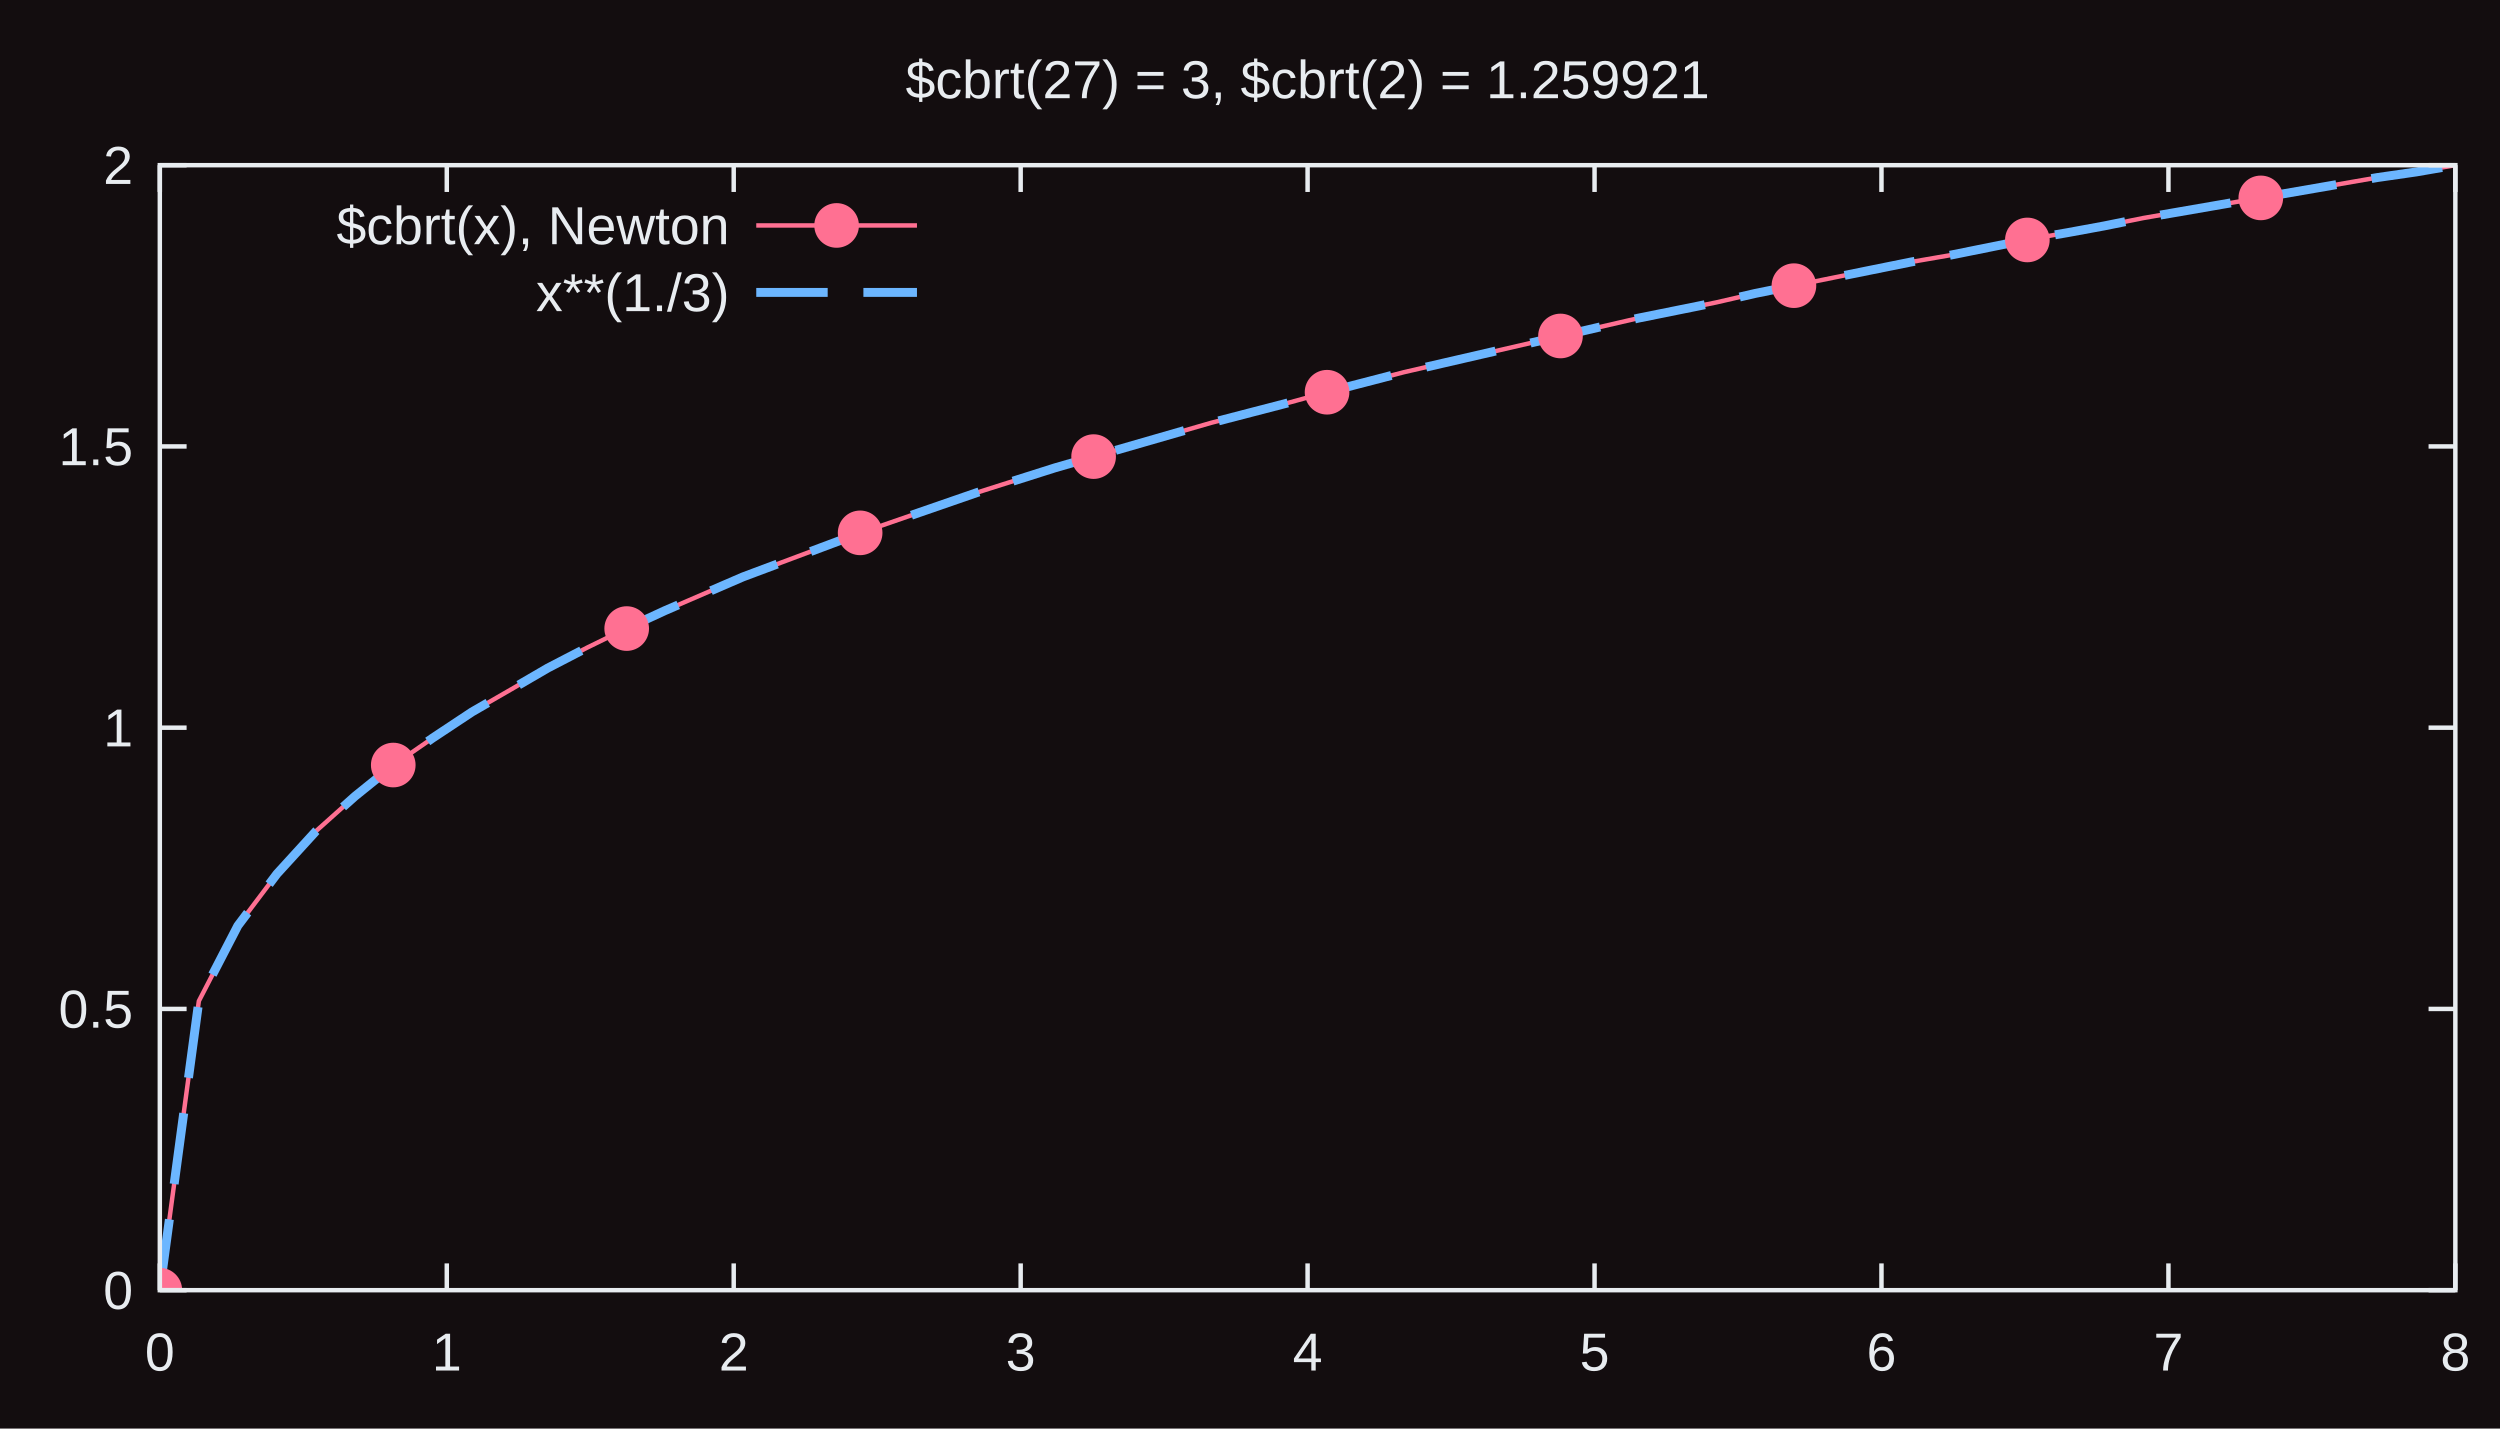
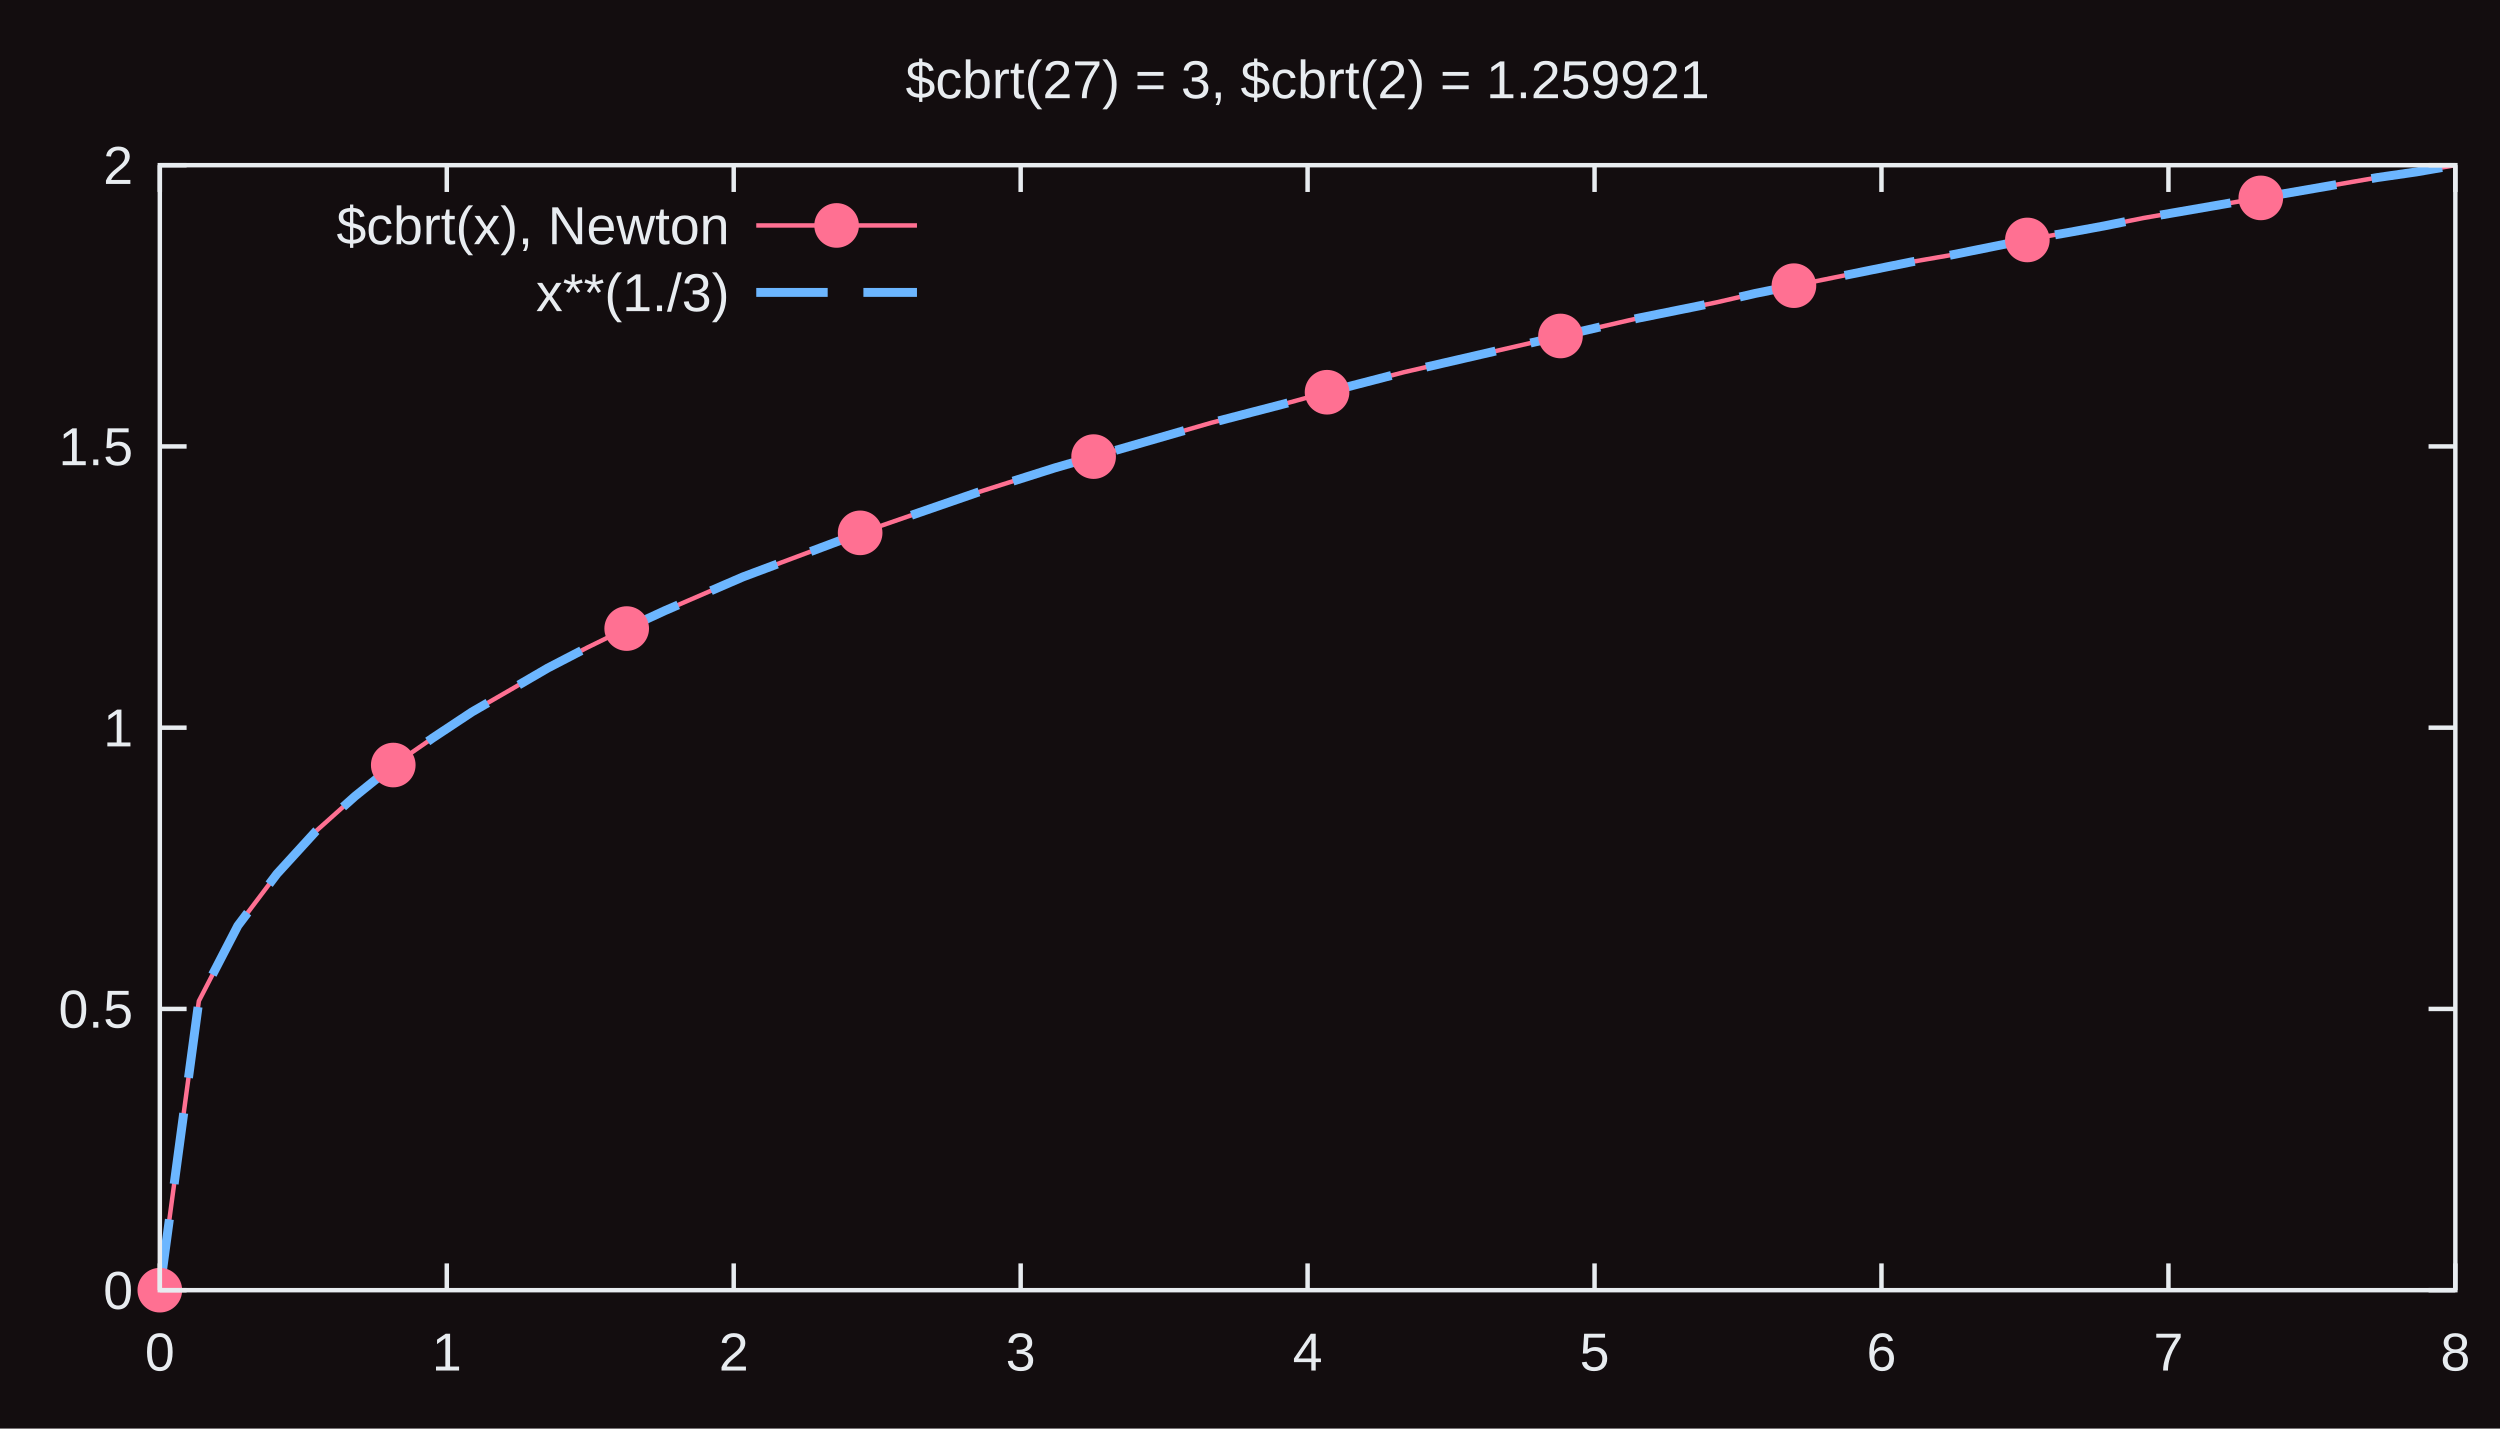
<svg xmlns="http://www.w3.org/2000/svg" width="560" height="320" viewBox="0 0 560 320" font-family="Arial,Helvetica,sans-serif" font-size="12" fill="#e8ecf0" data-theme="night" data-frame="#e8ecf0" data-grid-color="#5c4950">
  <rect x="0" y="0" width="560" height="320" fill="#130d0f" stroke="none" stroke-width="0" />
  <g class="fs-axes" data-area="35.8 550 37 289" data-x="0 8e0" data-y="0 2e0" data-log="0 0" data-grid="0" data-font-size="12">
    <g class="fs-grid" display="none">
      <polyline fill="none" stroke="#5c4950" stroke-width="0.5" stroke-dasharray="2,3" points="35.8,289 35.8,37" />
      <polyline fill="none" stroke="#5c4950" stroke-width="0.5" stroke-dasharray="2,3" points="100.08,289 100.08,37" />
      <polyline fill="none" stroke="#5c4950" stroke-width="0.5" stroke-dasharray="2,3" points="164.35,289 164.35,37" />
      <polyline fill="none" stroke="#5c4950" stroke-width="0.5" stroke-dasharray="2,3" points="228.63,289 228.63,37" />
      <polyline fill="none" stroke="#5c4950" stroke-width="0.5" stroke-dasharray="2,3" points="292.9,289 292.9,37" />
      <polyline fill="none" stroke="#5c4950" stroke-width="0.5" stroke-dasharray="2,3" points="357.18,289 357.18,37" />
      <polyline fill="none" stroke="#5c4950" stroke-width="0.5" stroke-dasharray="2,3" points="421.45,289 421.45,37" />
      <polyline fill="none" stroke="#5c4950" stroke-width="0.5" stroke-dasharray="2,3" points="485.73,289 485.73,37" />
      <polyline fill="none" stroke="#5c4950" stroke-width="0.5" stroke-dasharray="2,3" points="550,289 550,37" />
      <polyline fill="none" stroke="#5c4950" stroke-width="0.5" stroke-dasharray="2,3" points="35.8,289 550,289" />
      <polyline fill="none" stroke="#5c4950" stroke-width="0.5" stroke-dasharray="2,3" points="35.8,226 550,226" />
      <polyline fill="none" stroke="#5c4950" stroke-width="0.5" stroke-dasharray="2,3" points="35.8,163 550,163" />
      <polyline fill="none" stroke="#5c4950" stroke-width="0.5" stroke-dasharray="2,3" points="35.8,100 550,100" />
      <polyline fill="none" stroke="#5c4950" stroke-width="0.5" stroke-dasharray="2,3" points="35.8,37 550,37" />
    </g>
    <svg class="fs-plot" x="35.8" y="37" width="514.2" height="252" viewBox="0 0 1 1" preserveAspectRatio="none" overflow="hidden">
      <g class="fs-series" data-series="1">
        <polyline fill="none" stroke="#ff7092" stroke-width="1" stroke-linejoin="round" vector-effect="non-scaling-stroke" points="0,1 0.017,0.743 0.034,0.676 0.051,0.63 0.068,0.592 0.085,0.561 0.102,0.533 0.119,0.509 0.136,0.486 0.153,0.466 0.169,0.447 0.186,0.429 0.203,0.412 0.22,0.396 0.237,0.381 0.254,0.366 0.271,0.353 0.288,0.34 0.305,0.327 0.322,0.315 0.339,0.303 0.356,0.291 0.373,0.28 0.39,0.269 0.407,0.259 0.424,0.249 0.441,0.239 0.458,0.229 0.475,0.22 0.492,0.211 0.508,0.202 0.525,0.193 0.542,0.184 0.559,0.176 0.576,0.168 0.593,0.16 0.61,0.152 0.627,0.144 0.644,0.136 0.661,0.129 0.678,0.122 0.695,0.114 0.712,0.107 0.729,0.1 0.746,0.093 0.763,0.086 0.78,0.08 0.797,0.073 0.814,0.066 0.831,0.06 0.847,0.054 0.864,0.047 0.881,0.041 0.898,0.035 0.915,0.029 0.932,0.023 0.949,0.017 0.966,0.011 0.983,0.006 1,0" />
        <path class="fs-pts" data-pt="7" data-size="9" data-lw="1" data-color="#ff7092" fill="none" stroke="none" d="M0,1 M0.102,0.533 M0.203,0.412 M0.305,0.327 M0.407,0.259 M0.508,0.202 M0.61,0.152 M0.712,0.107 M0.814,0.066 M0.915,0.029" />
      </g>
      <g class="fs-series" data-series="2">
        <polyline fill="none" stroke="#6cb6ff" stroke-width="2" stroke-linejoin="round" vector-effect="non-scaling-stroke" stroke-dasharray="16,8" points="0,1 0.017,0.743 0.034,0.676 0.051,0.63 0.068,0.592 0.085,0.561 0.102,0.533 0.119,0.509 0.136,0.486 0.153,0.466 0.169,0.447 0.186,0.429 0.203,0.412 0.22,0.396 0.237,0.381 0.254,0.366 0.271,0.353 0.288,0.34 0.305,0.327 0.322,0.315 0.339,0.303 0.356,0.291 0.373,0.28 0.39,0.269 0.407,0.259 0.424,0.249 0.441,0.239 0.458,0.229 0.475,0.22 0.492,0.211 0.508,0.202 0.525,0.193 0.542,0.184 0.559,0.176 0.576,0.168 0.593,0.16 0.61,0.152 0.627,0.144 0.644,0.136 0.661,0.129 0.678,0.122 0.695,0.114 0.712,0.107 0.729,0.1 0.746,0.093 0.763,0.086 0.78,0.08 0.797,0.073 0.814,0.066 0.831,0.06 0.847,0.054 0.864,0.047 0.881,0.041 0.898,0.035 0.915,0.029 0.932,0.023 0.949,0.017 0.966,0.011 0.983,0.006 1,0" />
      </g>
    </svg>
-     <svg class="fs-marks" x="35.8" y="37" width="514.2" height="252" viewBox="0 0 514.2 252" overflow="hidden">
+     <svg class="fs-marks" x="35.8" y="37" width="514.2" height="252" viewBox="0 0 514.2 252" overflow="visible">
      <path data-series="1" fill="#ff7092" stroke="#ff7092" stroke-width="1" d="M-4.5,252A4.5,4.5 0 1 0 4.5,252A4.5,4.5 0 1 0 -4.5,252ZM47.79,134.37A4.5,4.5 0 1 0 56.79,134.37A4.5,4.5 0 1 0 47.79,134.37ZM100.08,103.8A4.5,4.5 0 1 0 109.08,103.8A4.5,4.5 0 1 0 100.08,103.8ZM152.37,82.36A4.5,4.5 0 1 0 161.37,82.36A4.5,4.5 0 1 0 152.37,82.36ZM204.67,65.28A4.5,4.5 0 1 0 213.67,65.28A4.5,4.5 0 1 0 204.67,65.28ZM256.96,50.86A4.5,4.5 0 1 0 265.96,50.86A4.5,4.5 0 1 0 256.96,50.86ZM309.25,38.26A4.5,4.5 0 1 0 318.25,38.26A4.5,4.5 0 1 0 309.25,38.26ZM361.54,26.99A4.5,4.5 0 1 0 370.54,26.99A4.5,4.5 0 1 0 361.54,26.99ZM413.83,16.75A4.5,4.5 0 1 0 422.83,16.75A4.5,4.5 0 1 0 413.83,16.75ZM466.12,7.33A4.5,4.5 0 1 0 475.12,7.33A4.5,4.5 0 1 0 466.12,7.33Z" />
    </svg>
    <rect x="35.8" y="37" width="514.2" height="252" fill="none" stroke="#e8ecf0" stroke-width="1" />
    <g class="fs-xticks">
      <polyline fill="none" stroke="#e8ecf0" stroke-width="1" points="35.8,289 35.8,283" />
      <polyline fill="none" stroke="#e8ecf0" stroke-width="1" points="35.8,37 35.8,43" />
      <text x="35.8" y="307" text-anchor="middle">0</text>
      <polyline fill="none" stroke="#e8ecf0" stroke-width="1" points="100.08,289 100.08,283" />
      <polyline fill="none" stroke="#e8ecf0" stroke-width="1" points="100.08,37 100.08,43" />
      <text x="100.08" y="307" text-anchor="middle">1</text>
      <polyline fill="none" stroke="#e8ecf0" stroke-width="1" points="164.35,289 164.35,283" />
      <polyline fill="none" stroke="#e8ecf0" stroke-width="1" points="164.35,37 164.35,43" />
      <text x="164.35" y="307" text-anchor="middle">2</text>
      <polyline fill="none" stroke="#e8ecf0" stroke-width="1" points="228.63,289 228.63,283" />
      <polyline fill="none" stroke="#e8ecf0" stroke-width="1" points="228.63,37 228.63,43" />
      <text x="228.63" y="307" text-anchor="middle">3</text>
      <polyline fill="none" stroke="#e8ecf0" stroke-width="1" points="292.9,289 292.9,283" />
      <polyline fill="none" stroke="#e8ecf0" stroke-width="1" points="292.9,37 292.9,43" />
      <text x="292.9" y="307" text-anchor="middle">4</text>
      <polyline fill="none" stroke="#e8ecf0" stroke-width="1" points="357.18,289 357.18,283" />
      <polyline fill="none" stroke="#e8ecf0" stroke-width="1" points="357.18,37 357.18,43" />
      <text x="357.18" y="307" text-anchor="middle">5</text>
      <polyline fill="none" stroke="#e8ecf0" stroke-width="1" points="421.45,289 421.45,283" />
      <polyline fill="none" stroke="#e8ecf0" stroke-width="1" points="421.45,37 421.45,43" />
      <text x="421.45" y="307" text-anchor="middle">6</text>
      <polyline fill="none" stroke="#e8ecf0" stroke-width="1" points="485.73,289 485.73,283" />
      <polyline fill="none" stroke="#e8ecf0" stroke-width="1" points="485.73,37 485.73,43" />
      <text x="485.73" y="307" text-anchor="middle">7</text>
      <polyline fill="none" stroke="#e8ecf0" stroke-width="1" points="550,289 550,283" />
      <polyline fill="none" stroke="#e8ecf0" stroke-width="1" points="550,37 550,43" />
      <text x="550" y="307" text-anchor="middle">8</text>
    </g>
    <g class="fs-yticks">
      <polyline fill="none" stroke="#e8ecf0" stroke-width="1" points="35.8,289 41.8,289" />
      <polyline fill="none" stroke="#e8ecf0" stroke-width="1" points="550,289 544,289" />
      <text x="29.8" y="293.2" text-anchor="end">0</text>
      <polyline fill="none" stroke="#e8ecf0" stroke-width="1" points="35.8,226 41.8,226" />
      <polyline fill="none" stroke="#e8ecf0" stroke-width="1" points="550,226 544,226" />
      <text x="29.8" y="230.2" text-anchor="end">0.5</text>
      <polyline fill="none" stroke="#e8ecf0" stroke-width="1" points="35.8,163 41.8,163" />
      <polyline fill="none" stroke="#e8ecf0" stroke-width="1" points="550,163 544,163" />
      <text x="29.8" y="167.2" text-anchor="end">1</text>
      <polyline fill="none" stroke="#e8ecf0" stroke-width="1" points="35.8,100 41.8,100" />
      <polyline fill="none" stroke="#e8ecf0" stroke-width="1" points="550,100 544,100" />
      <text x="29.8" y="104.2" text-anchor="end">1.5</text>
      <polyline fill="none" stroke="#e8ecf0" stroke-width="1" points="35.8,37 41.8,37" />
      <polyline fill="none" stroke="#e8ecf0" stroke-width="1" points="550,37 544,37" />
      <text x="29.8" y="41.2" text-anchor="end">2</text>
    </g>
    <text x="292.9" y="22" text-anchor="middle">$cbrt(27) = 3, $cbrt(2) = 1.259921</text>
    <g class="fs-key-entry" data-series="1">
      <polyline fill="none" stroke="#ff7092" stroke-width="1" points="169.4,50.5 205.4,50.5" />
      <path fill="#ff7092" stroke="#ff7092" stroke-width="1" d="M182.9,50.5A4.5,4.5 0 1 0 191.9,50.5A4.5,4.5 0 1 0 182.9,50.5Z" />
      <text x="163.4" y="54.7" text-anchor="end">$cbrt(x), Newton</text>
    </g>
    <g class="fs-key-entry" data-series="2">
      <polyline fill="none" stroke="#6cb6ff" stroke-width="2" stroke-dasharray="16,8" points="169.4,65.5 205.4,65.5" />
      <text x="163.4" y="69.7" text-anchor="end">x**(1./3)</text>
    </g>
  </g>
</svg>
